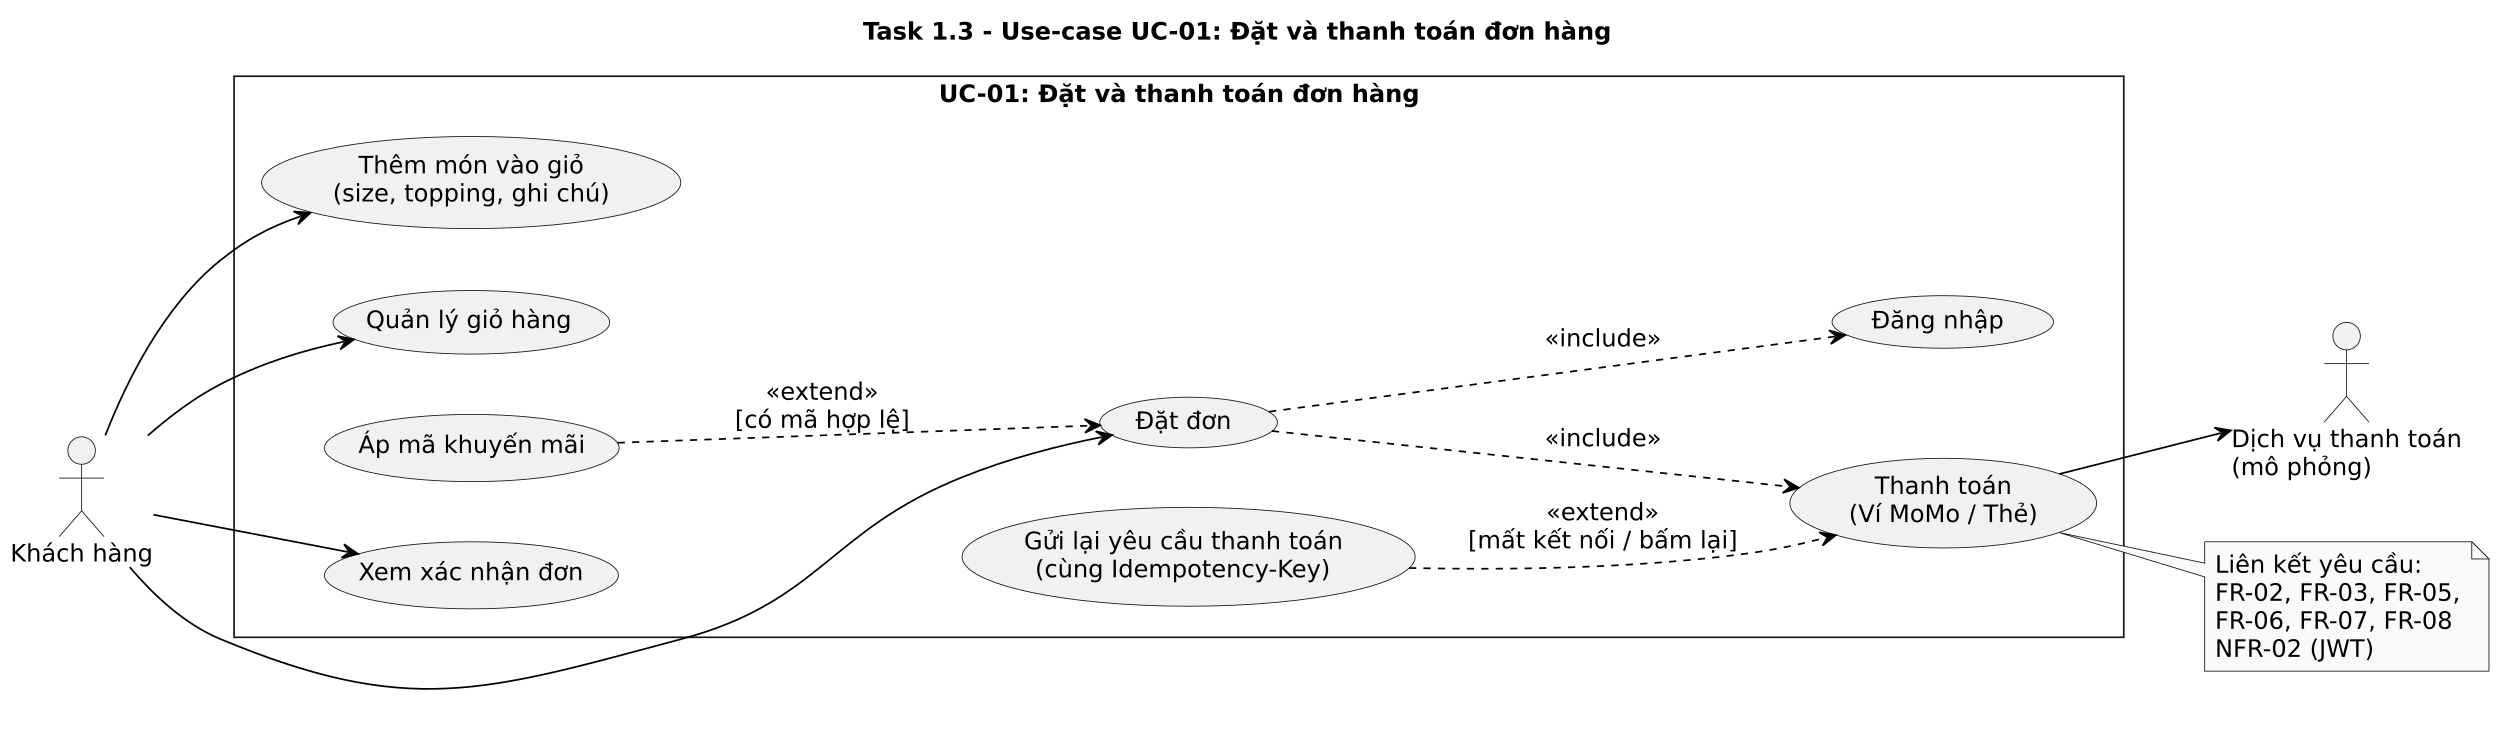
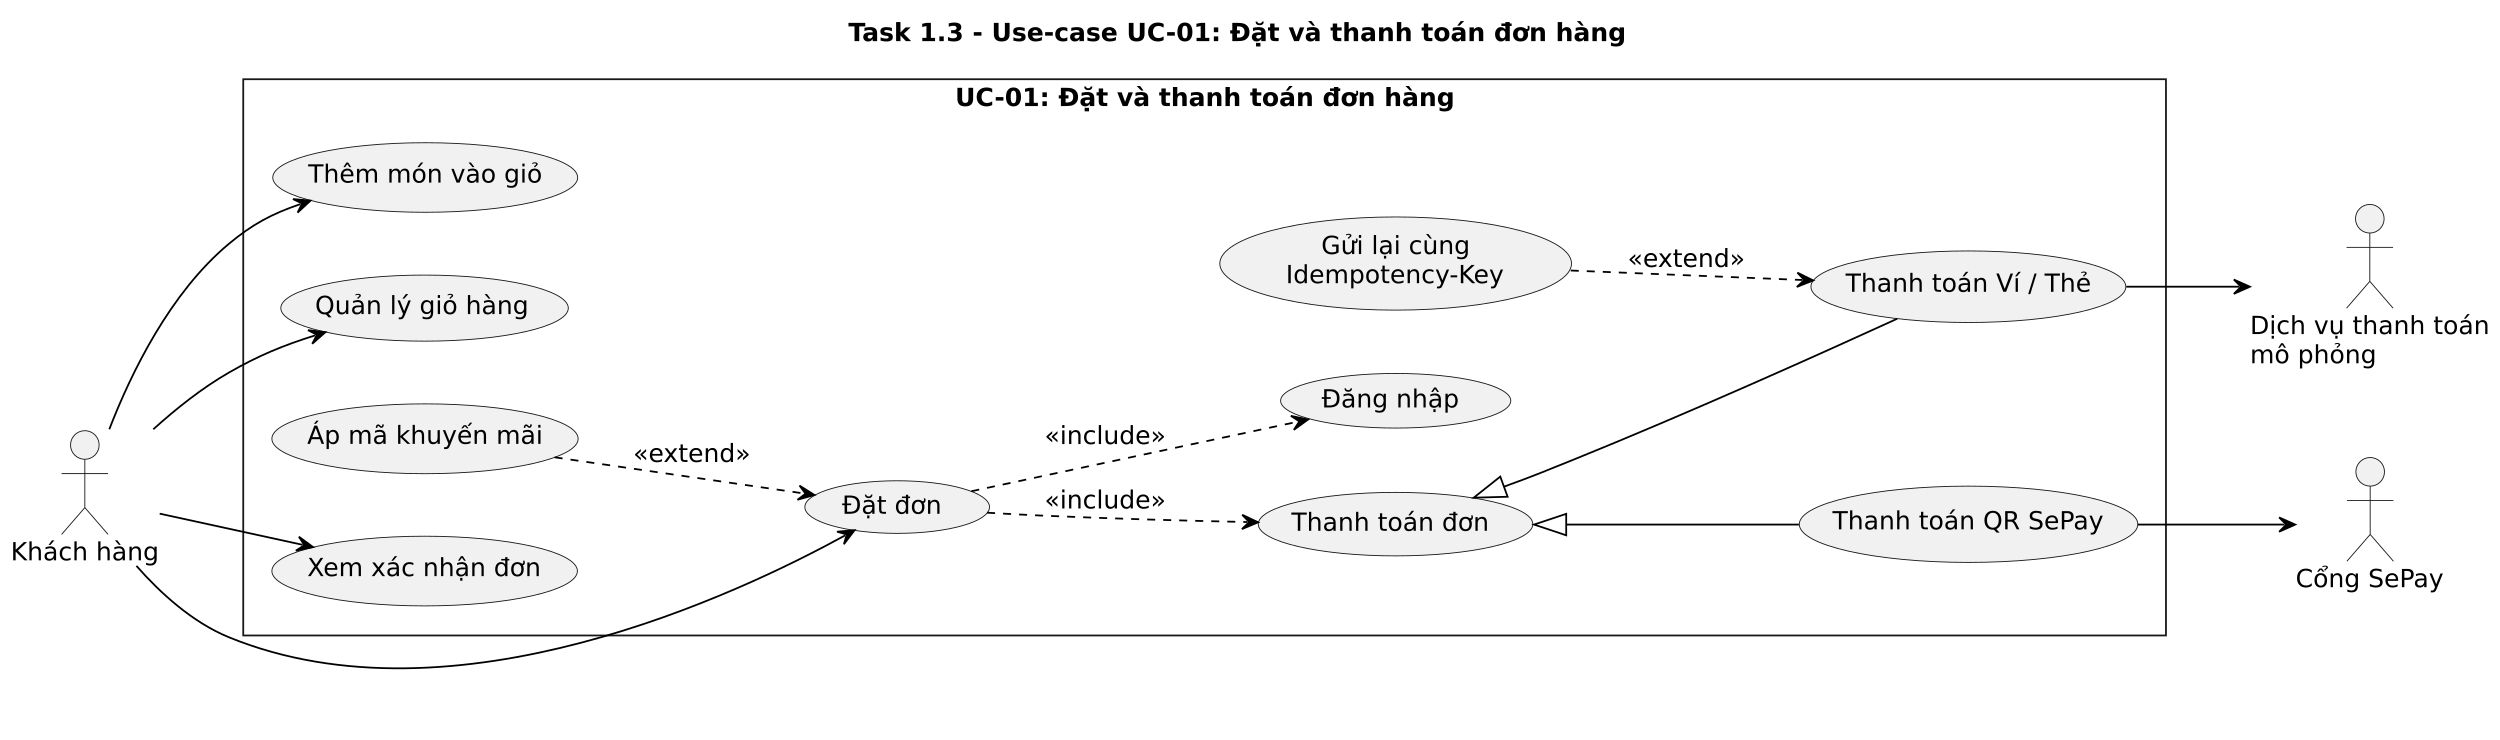
- <svg xmlns="http://www.w3.org/2000/svg" contentStyleType="text/css" height="706.667px" preserveAspectRatio="none" style="width:2421px;height:706px;background:#FFFFFF;" version="1.1" viewBox="0 0 2421 706" width="2421.667px" zoomAndPan="magnify">
+ <svg xmlns="http://www.w3.org/2000/svg" contentStyleType="text/css" height="646.875px" preserveAspectRatio="none" style="width:2184px;height:646px;background:#FFFFFF;" version="1.1" viewBox="0 0 2184 646" width="2184.375px" zoomAndPan="magnify">
  <defs />
  <g>
-     <text fill="#000000" font-family="DejaVu Sans" font-size="23.333" font-weight="bold" lengthAdjust="spacing" textLength="727.207" x="835.722" y="38.325">Task 1.3 - Use-case UC-01: Đặt và thanh toán đơn hàng</text>
+     <text fill="#000000" font-family="DejaVu Sans" font-size="21.875" font-weight="bold" lengthAdjust="spacing" textLength="681.757" x="741.109" y="35.93">Task 1.3 - Use-case UC-01: Đặt và thanh toán đơn hàng</text>
    <g id="cluster_UC-01: Đặt và thanh toán đơn hàng">
-       <rect fill="none" height="543.333" style="stroke:#181818;stroke-width:1.667;" width="1830" x="226.667" y="73.828" />
-       <text fill="#000000" font-family="DejaVu Sans" font-size="23.333" font-weight="bold" lengthAdjust="spacing" textLength="464.992" x="909.171" y="98.82">UC-01: Đặt và thanh toán đơn hàng</text>
+       <rect fill="none" height="485.938" style="stroke:#181818;stroke-width:1.562;" width="1679.688" x="212.5" y="69.214" />
+       <text fill="#000000" font-family="DejaVu Sans" font-size="21.875" font-weight="bold" lengthAdjust="spacing" textLength="435.93" x="834.379" y="92.644">UC-01: Đặt và thanh toán đơn hàng</text>
    </g>
    <g id="elem_ADD">
-       <ellipse cx="456.327" cy="176.76" fill="#F1F1F1" rx="202.993" ry="44.599" style="stroke:#181818;stroke-width:0.833;" />
-       <text fill="#000000" font-family="DejaVu Sans" font-size="23.333" lengthAdjust="spacing" textLength="218.123" x="347.265" y="167.924">Thêm món vào giỏ</text>
-       <text fill="#000000" font-family="DejaVu Sans" font-size="23.333" lengthAdjust="spacing" textLength="268.151" x="322.251" y="195.085">(size, topping, ghi chú)</text>
+       <ellipse cx="371.466" cy="155.07" fill="#F1F1F1" rx="133.185" ry="30.387" style="stroke:#181818;stroke-width:0.781;" />
+       <text fill="#000000" font-family="DejaVu Sans" font-size="21.875" lengthAdjust="spacing" textLength="204.491" x="269.221" y="159.518">Thêm món vào giỏ</text>
    </g>
    <g id="elem_CART">
-       <ellipse cx="456.453" cy="312.119" fill="#F1F1F1" rx="133.953" ry="30.791" style="stroke:#181818;stroke-width:0.833;" />
-       <text fill="#000000" font-family="DejaVu Sans" font-size="23.333" lengthAdjust="spacing" textLength="199.04" x="354.388" y="317.684">Quản lý giỏ hàng</text>
+       <ellipse cx="370.893" cy="269.174" fill="#F1F1F1" rx="125.581" ry="28.866" style="stroke:#181818;stroke-width:0.781;" />
+       <text fill="#000000" font-family="DejaVu Sans" font-size="21.875" lengthAdjust="spacing" textLength="186.6" x="275.208" y="274.391">Quản lý giỏ hàng</text>
+     </g>
+     <g id="elem_PROMO">
+       <ellipse cx="371.289" cy="383.315" fill="#F1F1F1" rx="133.789" ry="30.508" style="stroke:#181818;stroke-width:0.781;" />
+       <text fill="#000000" font-family="DejaVu Sans" font-size="21.875" lengthAdjust="spacing" textLength="205.879" x="268.349" y="387.763">Áp mã khuyến mãi</text>
    </g>
    <g id="elem_ORDER">
-       <ellipse cx="1151.041" cy="409.172" fill="#F1F1F1" rx="86.041" ry="24.511" style="stroke:#181818;stroke-width:0.833;" />
-       <text fill="#000000" font-family="DejaVu Sans" font-size="23.333" lengthAdjust="spacing" textLength="92.821" x="1099.631" y="415.418">Đặt đơn</text>
+       <ellipse cx="783.788" cy="442.974" fill="#F1F1F1" rx="80.663" ry="22.979" style="stroke:#181818;stroke-width:0.781;" />
+       <text fill="#000000" font-family="DejaVu Sans" font-size="21.875" lengthAdjust="spacing" textLength="87.019" x="735.591" y="448.829">Đặt đơn</text>
    </g>
    <g id="elem_LOGIN">
-       <ellipse cx="1881.409" cy="311.777" fill="#F1F1F1" rx="107.243" ry="25.448" style="stroke:#181818;stroke-width:0.833;" />
-       <text fill="#000000" font-family="DejaVu Sans" font-size="23.333" lengthAdjust="spacing" textLength="128.083" x="1812.368" y="318.022">Đăng nhập</text>
+       <ellipse cx="1219.29" cy="350.103" fill="#F1F1F1" rx="100.54" ry="23.858" style="stroke:#181818;stroke-width:0.781;" />
+       <text fill="#000000" font-family="DejaVu Sans" font-size="21.875" lengthAdjust="spacing" textLength="120.078" x="1154.564" y="355.959">Đăng nhập</text>
    </g>
    <g id="elem_PAYUC">
-       <ellipse cx="1881.859" cy="487.24" fill="#F1F1F1" rx="148.525" ry="43.412" style="stroke:#181818;stroke-width:0.833;" />
-       <text fill="#000000" font-family="DejaVu Sans" font-size="23.333" lengthAdjust="spacing" textLength="132.845" x="1815.436" y="478.404">Thanh toán</text>
-       <text fill="#000000" font-family="DejaVu Sans" font-size="23.333" lengthAdjust="spacing" textLength="182.975" x="1790.371" y="505.565">(Ví MoMo / Thẻ)</text>
+       <ellipse cx="1219.143" cy="457.886" fill="#F1F1F1" rx="119.924" ry="27.735" style="stroke:#181818;stroke-width:0.781;" />
+       <text fill="#000000" font-family="DejaVu Sans" font-size="21.875" lengthAdjust="spacing" textLength="172.629" x="1128.178" y="463.732">Thanh toán đơn</text>
    </g>
-     <g id="elem_PROMO">
-       <ellipse cx="456.875" cy="433.87" fill="#F1F1F1" rx="142.708" ry="32.542" style="stroke:#181818;stroke-width:0.833;" />
-       <text fill="#000000" font-family="DejaVu Sans" font-size="23.333" lengthAdjust="spacing" textLength="219.605" x="347.072" y="438.614">Áp mã khuyến mãi</text>
+     <g id="elem_WALLET">
+       <ellipse cx="1719.586" cy="250.475" fill="#F1F1F1" rx="137.555" ry="31.261" style="stroke:#181818;stroke-width:0.781;" />
+       <text fill="#000000" font-family="DejaVu Sans" font-size="21.875" lengthAdjust="spacing" textLength="214.499" x="1612.337" y="254.923">Thanh toán Ví / Thẻ</text>
+     </g>
+     <g id="elem_QR">
+       <ellipse cx="1719.744" cy="458.006" fill="#F1F1F1" rx="147.869" ry="33.324" style="stroke:#181818;stroke-width:0.781;" />
+       <text fill="#000000" font-family="DejaVu Sans" font-size="21.875" lengthAdjust="spacing" textLength="237.752" x="1600.868" y="462.454">Thanh toán QR SePay</text>
    </g>
    <g id="elem_RETRY">
-       <ellipse cx="1151.055" cy="539.206" fill="#F1F1F1" rx="219.388" ry="47.878" style="stroke:#181818;stroke-width:0.833;" />
-       <text fill="#000000" font-family="DejaVu Sans" font-size="23.333" lengthAdjust="spacing" textLength="308.893" x="991.608" y="531.871">Gửi lại yêu cầu thanh toán</text>
-       <text fill="#000000" font-family="DejaVu Sans" font-size="23.333" lengthAdjust="spacing" textLength="287.519" x="1002.295" y="559.032">(cùng Idempotency-Key)</text>
+       <ellipse cx="1219.255" cy="230.225" fill="#F1F1F1" rx="153.63" ry="40.699" style="stroke:#181818;stroke-width:0.781;" />
+       <text fill="#000000" font-family="DejaVu Sans" font-size="21.875" lengthAdjust="spacing" textLength="130" x="1154.255" y="221.941">Gửi lại cùng</text>
+       <text fill="#000000" font-family="DejaVu Sans" font-size="21.875" lengthAdjust="spacing" textLength="191.887" x="1123.312" y="247.405">Idempotency-Key</text>
    </g>
    <g id="elem_CONFIRM">
-       <ellipse cx="456.523" cy="557.133" fill="#F1F1F1" rx="142.356" ry="32.471" style="stroke:#181818;stroke-width:0.833;" />
-       <text fill="#000000" font-family="DejaVu Sans" font-size="23.333" lengthAdjust="spacing" textLength="218.796" x="347.125" y="561.877">Xem xác nhận đơn</text>
+       <ellipse cx="370.959" cy="498.874" fill="#F1F1F1" rx="133.459" ry="30.442" style="stroke:#181818;stroke-width:0.781;" />
+       <text fill="#000000" font-family="DejaVu Sans" font-size="21.875" lengthAdjust="spacing" textLength="205.121" x="268.399" y="503.322">Xem xác nhận đơn</text>
    </g>
    <g id="elem_KH">
-       <ellipse cx="79.054" cy="436.328" fill="#F1F1F1" rx="13.333" ry="13.333" style="stroke:#181818;stroke-width:0.833;" />
-       <path d="M79.054,449.661 L79.054,494.661 M57.388,462.995 L100.721,462.995 M79.054,494.661 L57.388,519.662 M79.054,494.661 L100.721,519.662 " fill="none" style="stroke:#181818;stroke-width:0.833;" />
-       <text fill="#000000" font-family="DejaVu Sans" font-size="23.333" lengthAdjust="spacing" textLength="138.109" x="10" y="543.82">Khách hàng</text>
+       <ellipse cx="74.114" cy="388.745" fill="#F1F1F1" rx="12.5" ry="12.5" style="stroke:#181818;stroke-width:0.781;" />
+       <path d="M74.114,401.245 L74.114,443.433 M53.801,413.745 L94.426,413.745 M74.114,443.433 L53.801,466.87 M74.114,443.433 L94.426,466.87 " fill="none" style="stroke:#181818;stroke-width:0.781;" />
+       <text fill="#000000" font-family="DejaVu Sans" font-size="21.875" lengthAdjust="spacing" textLength="129.477" x="9.375" y="489.519">Khách hàng</text>
    </g>
    <g id="elem_PAY">
-       <ellipse cx="2272.453" cy="325.495" fill="#F1F1F1" rx="13.333" ry="13.333" style="stroke:#181818;stroke-width:0.833;" />
-       <path d="M2272.453,338.828 L2272.453,383.828 M2250.786,352.161 L2294.119,352.161 M2272.453,383.828 L2250.786,408.828 M2272.453,383.828 L2294.119,408.828 " fill="none" style="stroke:#181818;stroke-width:0.833;" />
-       <text fill="#000000" font-family="DejaVu Sans" font-size="23.333" lengthAdjust="spacing" textLength="223.239" x="2160.833" y="432.987">Dịch vụ thanh toán</text>
-       <text fill="#000000" font-family="DejaVu Sans" font-size="23.333" lengthAdjust="spacing" textLength="136.103" x="2160.833" y="460.148">(mô phỏng)</text>
+       <ellipse cx="2070.268" cy="191.089" fill="#F1F1F1" rx="12.5" ry="12.5" style="stroke:#181818;stroke-width:0.781;" />
+       <path d="M2070.268,203.589 L2070.268,245.776 M2049.956,216.089 L2090.581,216.089 M2070.268,245.776 L2049.956,269.214 M2070.268,245.776 L2090.581,269.214 " fill="none" style="stroke:#181818;stroke-width:0.781;" />
+       <text fill="#000000" font-family="DejaVu Sans" font-size="21.875" lengthAdjust="spacing" textLength="209.286" x="1965.625" y="291.863">Dịch vụ thanh toán</text>
+       <text fill="#000000" font-family="DejaVu Sans" font-size="21.875" lengthAdjust="spacing" textLength="110.529" x="1965.625" y="317.326">mô phỏng</text>
    </g>
-     <g id="elem_GMN22">
-       <path d="M2135,524.662 L2135,545.361 L1993.85,515.695 L2135,558.695 L2135,649.974 A0,0 0 0 0 2135,649.974 L2410.317,649.974 A0,0 0 0 0 2410.317,649.974 L2410.317,541.328 L2393.651,524.662 L2135,524.662 A0,0 0 0 0 2135,524.662 " fill="#FAFAFA" style="stroke:#181818;stroke-width:0.833;" />
-       <path d="M2393.651,524.662 L2393.651,541.328 L2410.317,541.328 L2393.651,524.662 " fill="#FAFAFA" style="stroke:#181818;stroke-width:0.833;" />
-       <text fill="#000000" font-family="DejaVu Sans" font-size="23.333" lengthAdjust="spacing" textLength="200.623" x="2145" y="554.653">Liên kết yêu cầu:</text>
-       <text fill="#000000" font-family="DejaVu Sans" font-size="23.333" lengthAdjust="spacing" textLength="240.317" x="2145" y="581.815">FR-02, FR-03, FR-05,</text>
-       <text fill="#000000" font-family="DejaVu Sans" font-size="23.333" lengthAdjust="spacing" textLength="232.9" x="2145" y="608.976">FR-06, FR-07, FR-08</text>
-       <text fill="#000000" font-family="DejaVu Sans" font-size="23.333" lengthAdjust="spacing" textLength="155.028" x="2145" y="636.138">NFR-02 (JWT)</text>
+     <g id="elem_SEPAY">
+       <ellipse cx="2070.592" cy="412.183" fill="#F1F1F1" rx="12.5" ry="12.5" style="stroke:#181818;stroke-width:0.781;" />
+       <path d="M2070.592,424.683 L2070.592,466.87 M2050.279,437.183 L2090.904,437.183 M2070.592,466.87 L2050.279,490.308 M2070.592,466.87 L2090.904,490.308 " fill="none" style="stroke:#181818;stroke-width:0.781;" />
+       <text fill="#000000" font-family="DejaVu Sans" font-size="21.875" lengthAdjust="spacing" textLength="130.246" x="2005.469" y="512.956">Cổng SePay</text>
    </g>
    <g id="link_KH_ADD">
-       <path d="M101.967,421.678 C122.517,369.045 158.717,296.128 213.333,252.161 C238.667,231.795 260.09,220.218 291.19,209.384 " fill="none" id="KH-to-ADD" style="stroke:#000000;stroke-width:1.667;" />
-       <polygon fill="#000000" points="300.633,206.095,284.275,204.733,292.764,208.836,288.661,217.325,300.633,206.095" style="stroke:#000000;stroke-width:1.667;" />
+       <path d="M95.484,375.011 C114.766,325.151 148.781,255.636 200,212.964 C220.422,195.948 237.252,186.88 262.408,178.302 " fill="none" id="KH-to-ADD" style="stroke:#000000;stroke-width:1.562;" />
+       <polygon fill="#000000" points="271.281,175.276,255.954,173.899,263.887,177.798,259.988,185.731,271.281,175.276" style="stroke:#000000;stroke-width:1.562;" />
    </g>
    <g id="link_KH_CART">
-       <path d="M143.133,421.845 C163.967,403.545 188.3,385.062 213.333,372.161 C253.3,351.595 290.908,339.934 333.074,330.851 " fill="none" id="KH-to-CART" style="stroke:#000000;stroke-width:1.667;" />
-       <polygon fill="#000000" points="342.85,328.745,326.783,325.386,334.704,330.5,329.59,338.421,342.85,328.745" style="stroke:#000000;stroke-width:1.667;" />
+       <path d="M133.922,375.026 C153.609,357.229 176.578,338.917 200,325.464 C225.953,310.558 247.475,301.702 275.381,292.967 " fill="none" id="KH-to-CART" style="stroke:#000000;stroke-width:1.562;" />
+       <polygon fill="#000000" points="284.328,290.167,269.041,288.403,276.872,292.501,272.774,300.332,284.328,290.167" style="stroke:#000000;stroke-width:1.562;" />
    </g>
    <g id="link_KH_ORDER">
-       <path d="M125.6,549.178 C148.433,576.045 178.683,604.428 213.333,618.828 C396.617,695.095 468.233,670.162 660,618.828 C794.633,582.795 802.317,514.095 931.667,462.161 C978.567,443.345 1024.13,431.852 1067.247,423.169 " fill="none" id="KH-to-ORDER" style="stroke:#000000;stroke-width:1.667;" />
-       <polygon fill="#000000" points="1077.05,421.195,1061.029,417.621,1068.881,422.84,1063.661,430.692,1077.05,421.195" style="stroke:#000000;stroke-width:1.667;" />
+       <path d="M119.172,494.354 C140.484,518.542 168.391,543.792 200,556.714 C396.359,636.948 645.359,518.708 738.343,467.692 " fill="none" id="KH-to-ORDER" style="stroke:#000000;stroke-width:1.562;" />
+       <polygon fill="#000000" points="746.562,463.183,731.227,464.467,739.713,466.94,737.24,475.426,746.562,463.183" style="stroke:#000000;stroke-width:1.562;" />
    </g>
    <g id="link_KH_CONFIRM">
-       <path d="M148.6,498.478 C203.767,509.045 272.895,522.28 336.829,534.53 " fill="none" id="KH-to-CONFIRM" style="stroke:#000000;stroke-width:1.667;" />
-       <polygon fill="#000000" points="346.65,536.412,333.173,527.041,338.466,534.843,330.663,540.136,346.65,536.412" style="stroke:#000000;stroke-width:1.667;" />
-     </g>
-     <g id="link_PAYUC_PAY">
-       <path d="M1994.383,458.995 C2046.483,445.762 2098.724,432.504 2150.757,419.304 " fill="none" id="PAYUC-to-PAY" style="stroke:#000000;stroke-width:1.667;" />
-       <polygon fill="#000000" points="2160.45,416.845,2144.271,414.071,2152.372,418.894,2147.55,426.995,2160.45,416.845" style="stroke:#000000;stroke-width:1.667;" />
+       <path d="M139.516,448.745 C178.672,457.276 220.403,466.372 264.372,475.965 " fill="none" id="KH-to-CONFIRM" style="stroke:#000000;stroke-width:1.562;" />
+       <polygon fill="#000000" points="273.531,477.964,261.124,468.86,265.898,476.298,258.46,481.072,273.531,477.964" style="stroke:#000000;stroke-width:1.562;" />
    </g>
    <g id="link_ORDER_LOGIN">
-       <path d="M1228.983,398.678 C1363.417,380.812 1631.654,345.161 1777.02,325.861 " fill="none" id="ORDER-to-LOGIN" style="stroke:#000000;stroke-width:1.667;stroke-dasharray:7.0,7.0;" />
-       <polygon fill="#000000" points="1786.933,324.545,1771.186,319.91,1778.672,325.642,1772.941,333.128,1786.933,324.545" style="stroke:#000000;stroke-width:1.667;" />
-       <text fill="#000000" font-family="DejaVu Sans" font-size="23.333" lengthAdjust="spacing" textLength="113.089" x="1495.833" y="335.487">«include»</text>
+       <path d="M848.547,429.151 C926.75,412.495 1050.315,386.167 1133.581,368.432 " fill="none" id="ORDER-to-LOGIN" style="stroke:#000000;stroke-width:1.562;stroke-dasharray:7.0,7.0;" />
+       <polygon fill="#000000" points="1142.75,366.479,1127.694,363.296,1135.109,368.107,1130.298,375.522,1142.75,366.479" style="stroke:#000000;stroke-width:1.562;" />
+       <text fill="#000000" font-family="DejaVu Sans" font-size="21.875" lengthAdjust="spacing" textLength="106.021" x="912.5" y="387.956">«include»</text>
    </g>
    <g id="link_ORDER_PAYUC">
-       <path d="M1231.733,417.361 C1354.183,430.562 1581.057,454.974 1732.041,471.24 " fill="none" id="ORDER-to-PAYUC" style="stroke:#000000;stroke-width:1.667;stroke-dasharray:7.0,7.0;" />
-       <polygon fill="#000000" points="1741.983,472.312,1727.784,464.076,1733.698,471.419,1726.355,477.333,1741.983,472.312" style="stroke:#000000;stroke-width:1.667;" />
-       <text fill="#000000" font-family="DejaVu Sans" font-size="23.333" lengthAdjust="spacing" textLength="113.089" x="1495.833" y="432.153">«include»</text>
+       <path d="M862.297,447.886 C878.359,448.854 895.203,449.776 910.938,450.464 C973,453.183 1032.783,454.841 1089.736,456.06 " fill="none" id="ORDER-to-PAYUC" style="stroke:#000000;stroke-width:1.562;stroke-dasharray:7.0,7.0;" />
+       <polygon fill="#000000" points="1099.109,456.261,1085.184,449.711,1091.299,456.094,1084.916,462.209,1099.109,456.261" style="stroke:#000000;stroke-width:1.562;" />
+       <text fill="#000000" font-family="DejaVu Sans" font-size="21.875" lengthAdjust="spacing" textLength="106.021" x="912.5" y="444.206">«include»</text>
    </g>
    <g id="link_PROMO_ORDER">
-       <path d="M598.133,428.778 C738.3,423.712 939.473,416.423 1055.49,412.223 " fill="none" id="PROMO-to-ORDER" style="stroke:#000000;stroke-width:1.667;stroke-dasharray:7.0,7.0;" />
-       <polygon fill="#000000" points="1065.483,411.861,1050.252,405.742,1057.156,412.163,1050.734,419.066,1065.483,411.861" style="stroke:#000000;stroke-width:1.667;" />
-       <text fill="#000000" font-family="DejaVu Sans" font-size="23.333" lengthAdjust="spacing" textLength="109.819" x="741.409" y="387.153">«extend»</text>
-       <text fill="#000000" font-family="DejaVu Sans" font-size="23.333" lengthAdjust="spacing" textLength="169.303" x="711.667" y="414.315">[có mã hợp lệ]</text>
+       <path d="M484.516,399.495 C556.953,410.011 639.8,422.025 702.206,431.072 " fill="none" id="PROMO-to-ORDER" style="stroke:#000000;stroke-width:1.562;stroke-dasharray:7.0,7.0;" />
+       <polygon fill="#000000" points="711.484,432.417,698.464,424.214,703.753,431.296,696.671,436.585,711.484,432.417" style="stroke:#000000;stroke-width:1.562;" />
+       <text fill="#000000" font-family="DejaVu Sans" font-size="21.875" lengthAdjust="spacing" textLength="102.956" x="553.125" y="403.581">«extend»</text>
    </g>
-     <g id="link_RETRY_PAYUC">
-       <path d="M1364.45,550.045 C1461.933,552.162 1578.883,550.412 1683.333,537.162 C1714.433,533.228 1737.999,528.473 1768.149,520.706 " fill="none" id="RETRY-to-PAYUC" style="stroke:#000000;stroke-width:1.667;stroke-dasharray:7.0,7.0;" />
-       <polygon fill="#000000" points="1777.833,518.212,1761.645,515.497,1769.764,520.29,1764.971,528.409,1777.833,518.212" style="stroke:#000000;stroke-width:1.667;" />
-       <text fill="#000000" font-family="DejaVu Sans" font-size="23.333" lengthAdjust="spacing" textLength="109.819" x="1497.255" y="503.82">«extend»</text>
-       <text fill="#000000" font-family="DejaVu Sans" font-size="23.333" lengthAdjust="spacing" textLength="260.996" x="1421.667" y="530.981">[mất kết nối / bấm lại]</text>
+     <g id="link_PAYUC_WALLET">
+       <path d="M1313.852,425.161 C1340.696,415.396 1345.469,413.323 1373.438,402.026 C1474.016,361.386 1589.016,309.714 1657.453,278.417 " fill="none" id="PAYUC-backto-WALLET" style="stroke:#000000;stroke-width:1.562;" />
+       <polygon fill="none" points="1287.422,434.776,1317.057,433.971,1310.647,416.351,1287.422,434.776" style="stroke:#000000;stroke-width:1.562;" />
+     </g>
+     <g id="link_PAYUC_QR">
+       <path d="M1368.234,458.276 C1437.719,458.276 1497.797,458.276 1571.516,458.276 " fill="none" id="PAYUC-backto-QR" style="stroke:#000000;stroke-width:1.562;" />
+       <polygon fill="none" points="1340.109,458.276,1368.234,467.651,1368.234,448.901,1340.109,458.276" style="stroke:#000000;stroke-width:1.562;" />
+     </g>
+     <g id="link_RETRY_WALLET">
+       <path d="M1372.203,236.323 C1439.719,239.089 1509.274,241.923 1574.649,244.61 " fill="none" id="RETRY-to-WALLET" style="stroke:#000000;stroke-width:1.562;stroke-dasharray:7.0,7.0;" />
+       <polygon fill="#000000" points="1584.016,244.995,1570.222,238.173,1576.21,244.674,1569.708,250.662,1584.016,244.995" style="stroke:#000000;stroke-width:1.562;" />
+       <text fill="#000000" font-family="DejaVu Sans" font-size="21.875" lengthAdjust="spacing" textLength="102.956" x="1421.875" y="233.269">«extend»</text>
+     </g>
+     <g id="link_WALLET_PAY">
+       <path d="M1857.5,250.464 C1893.453,250.464 1922.266,250.464 1956.156,250.464 " fill="none" id="WALLET-to-PAY" style="stroke:#000000;stroke-width:1.562;" />
+       <polygon fill="#000000" points="1965.531,250.464,1951.469,244.214,1957.719,250.464,1951.469,256.714,1965.531,250.464" style="stroke:#000000;stroke-width:1.562;" />
+     </g>
+     <g id="link_QR_SEPAY">
+       <path d="M1867.531,458.276 C1915.594,458.276 1957.141,458.276 1995.734,458.276 " fill="none" id="QR-to-SEPAY" style="stroke:#000000;stroke-width:1.562;" />
+       <polygon fill="#000000" points="2005.109,458.276,1991.047,452.026,1997.297,458.276,1991.047,464.526,2005.109,458.276" style="stroke:#000000;stroke-width:1.562;" />
    </g>
  </g>
</svg>
